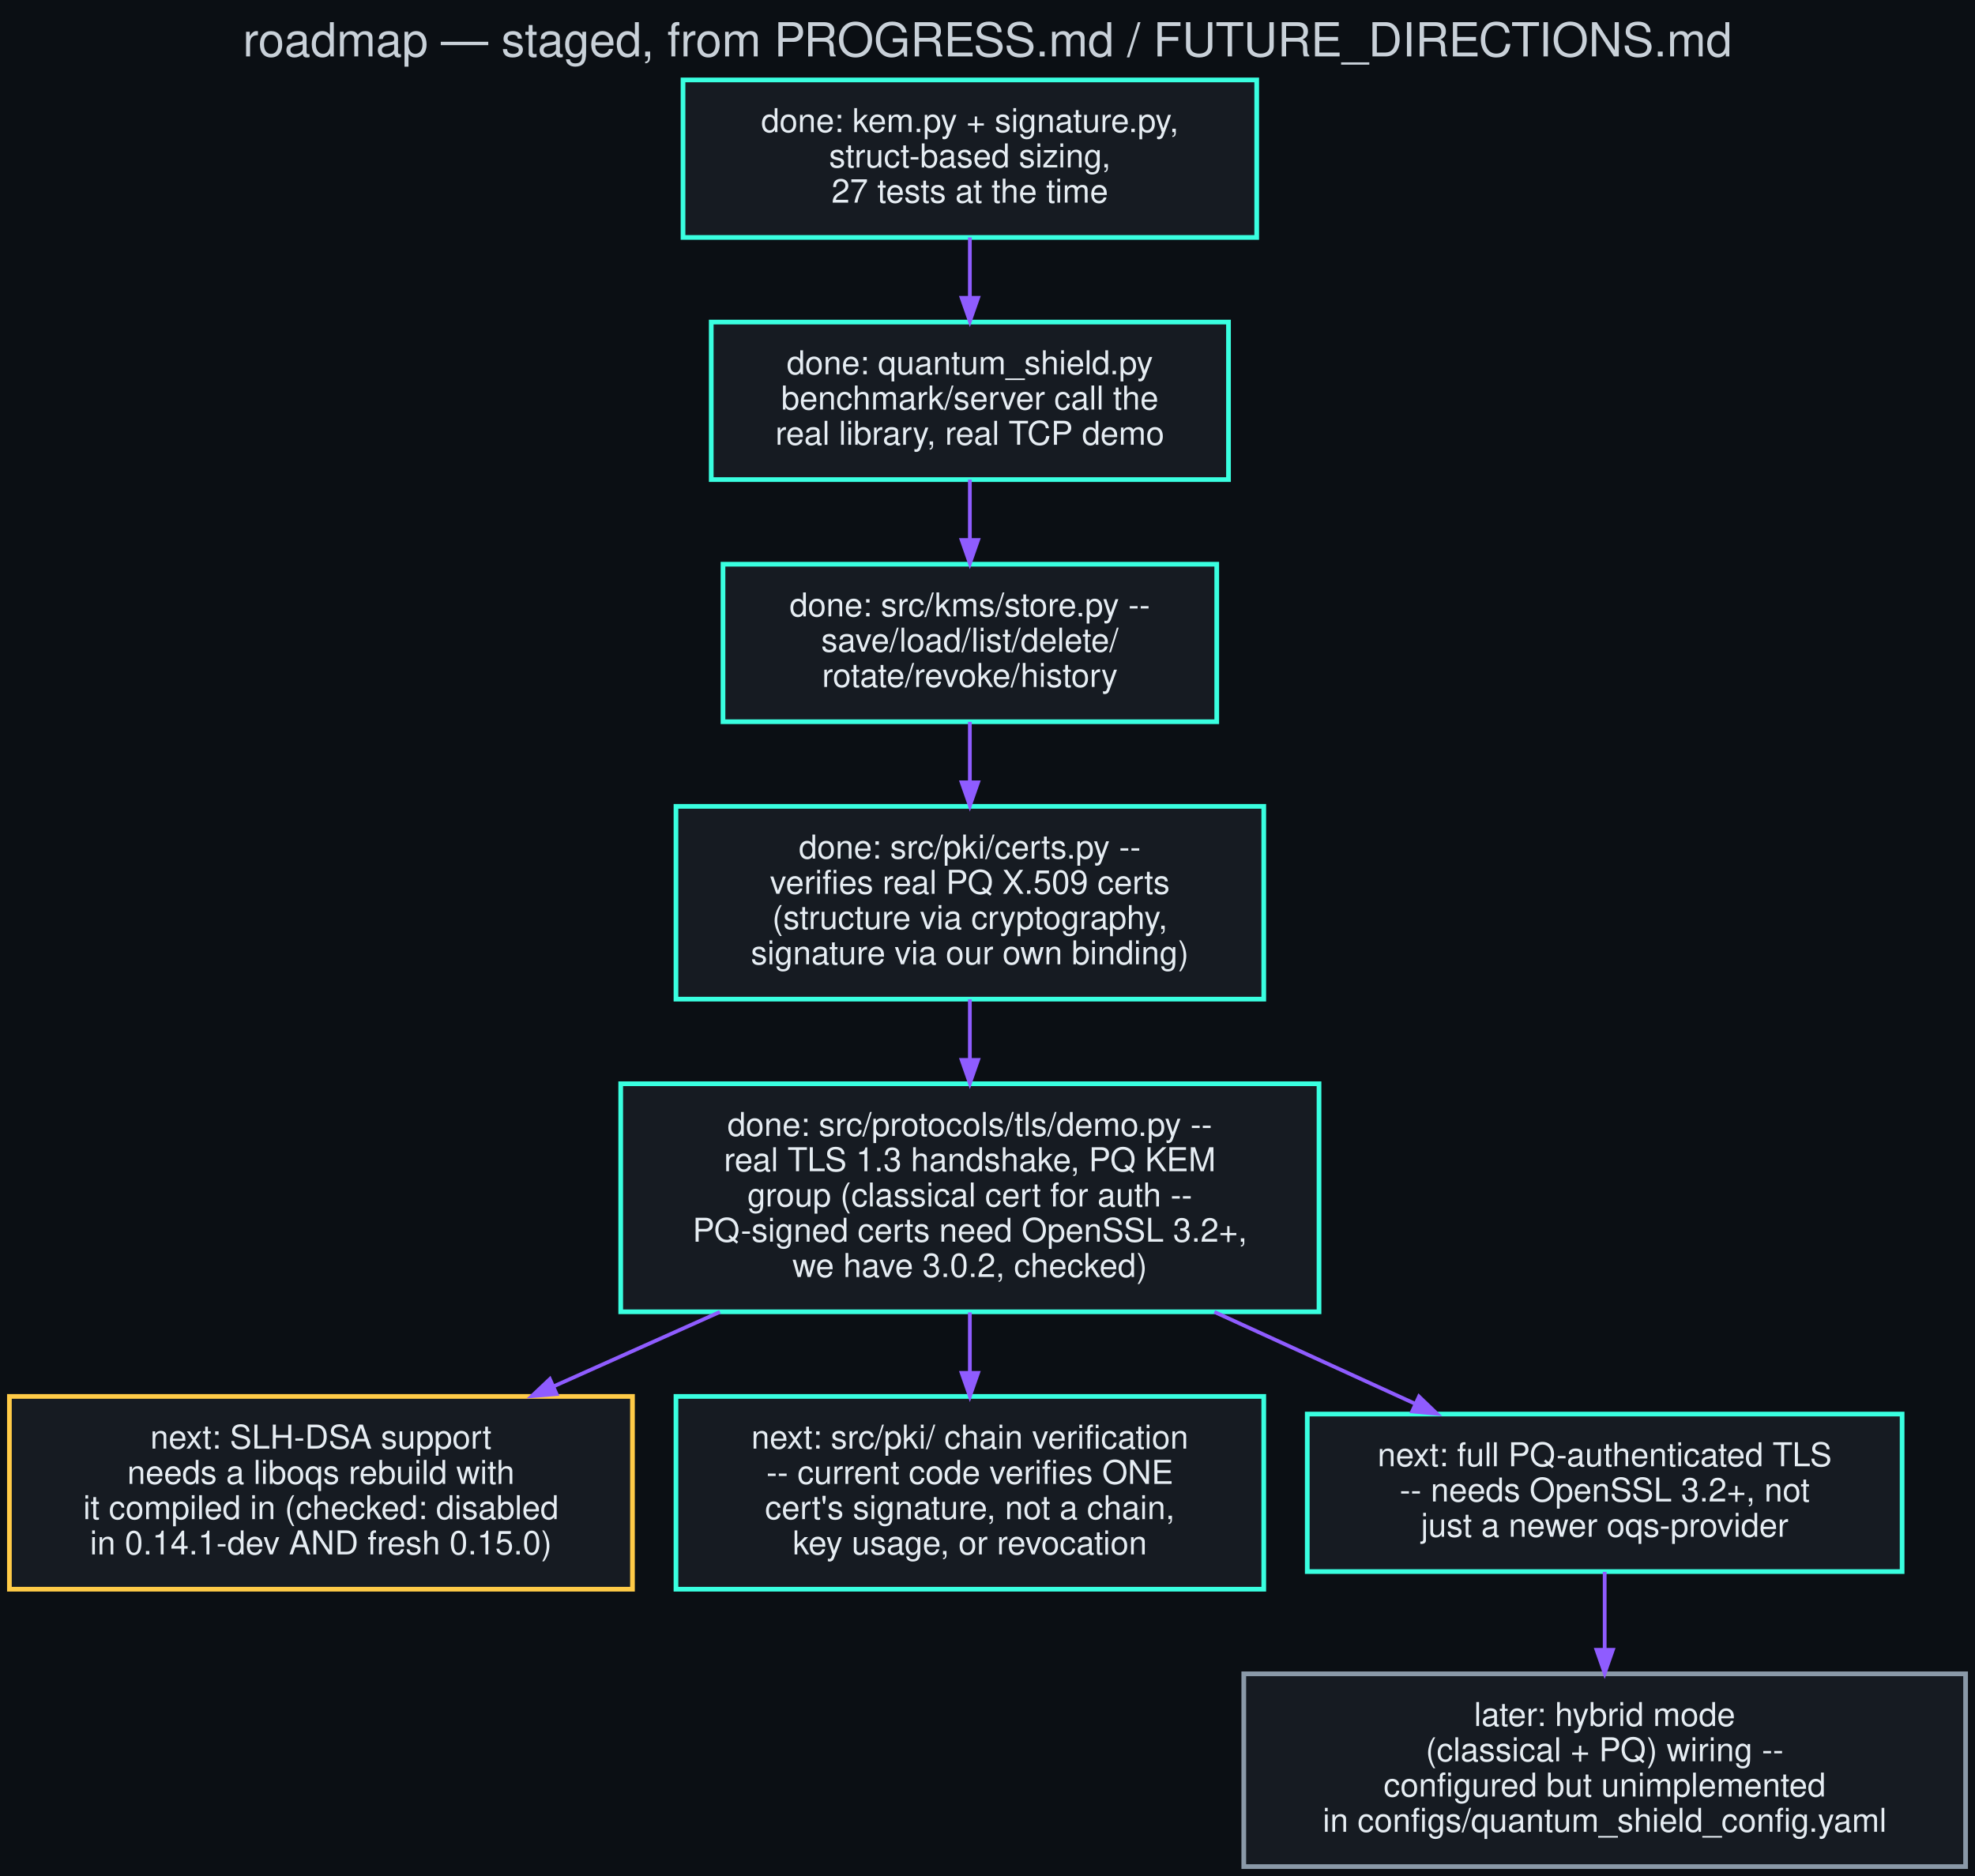
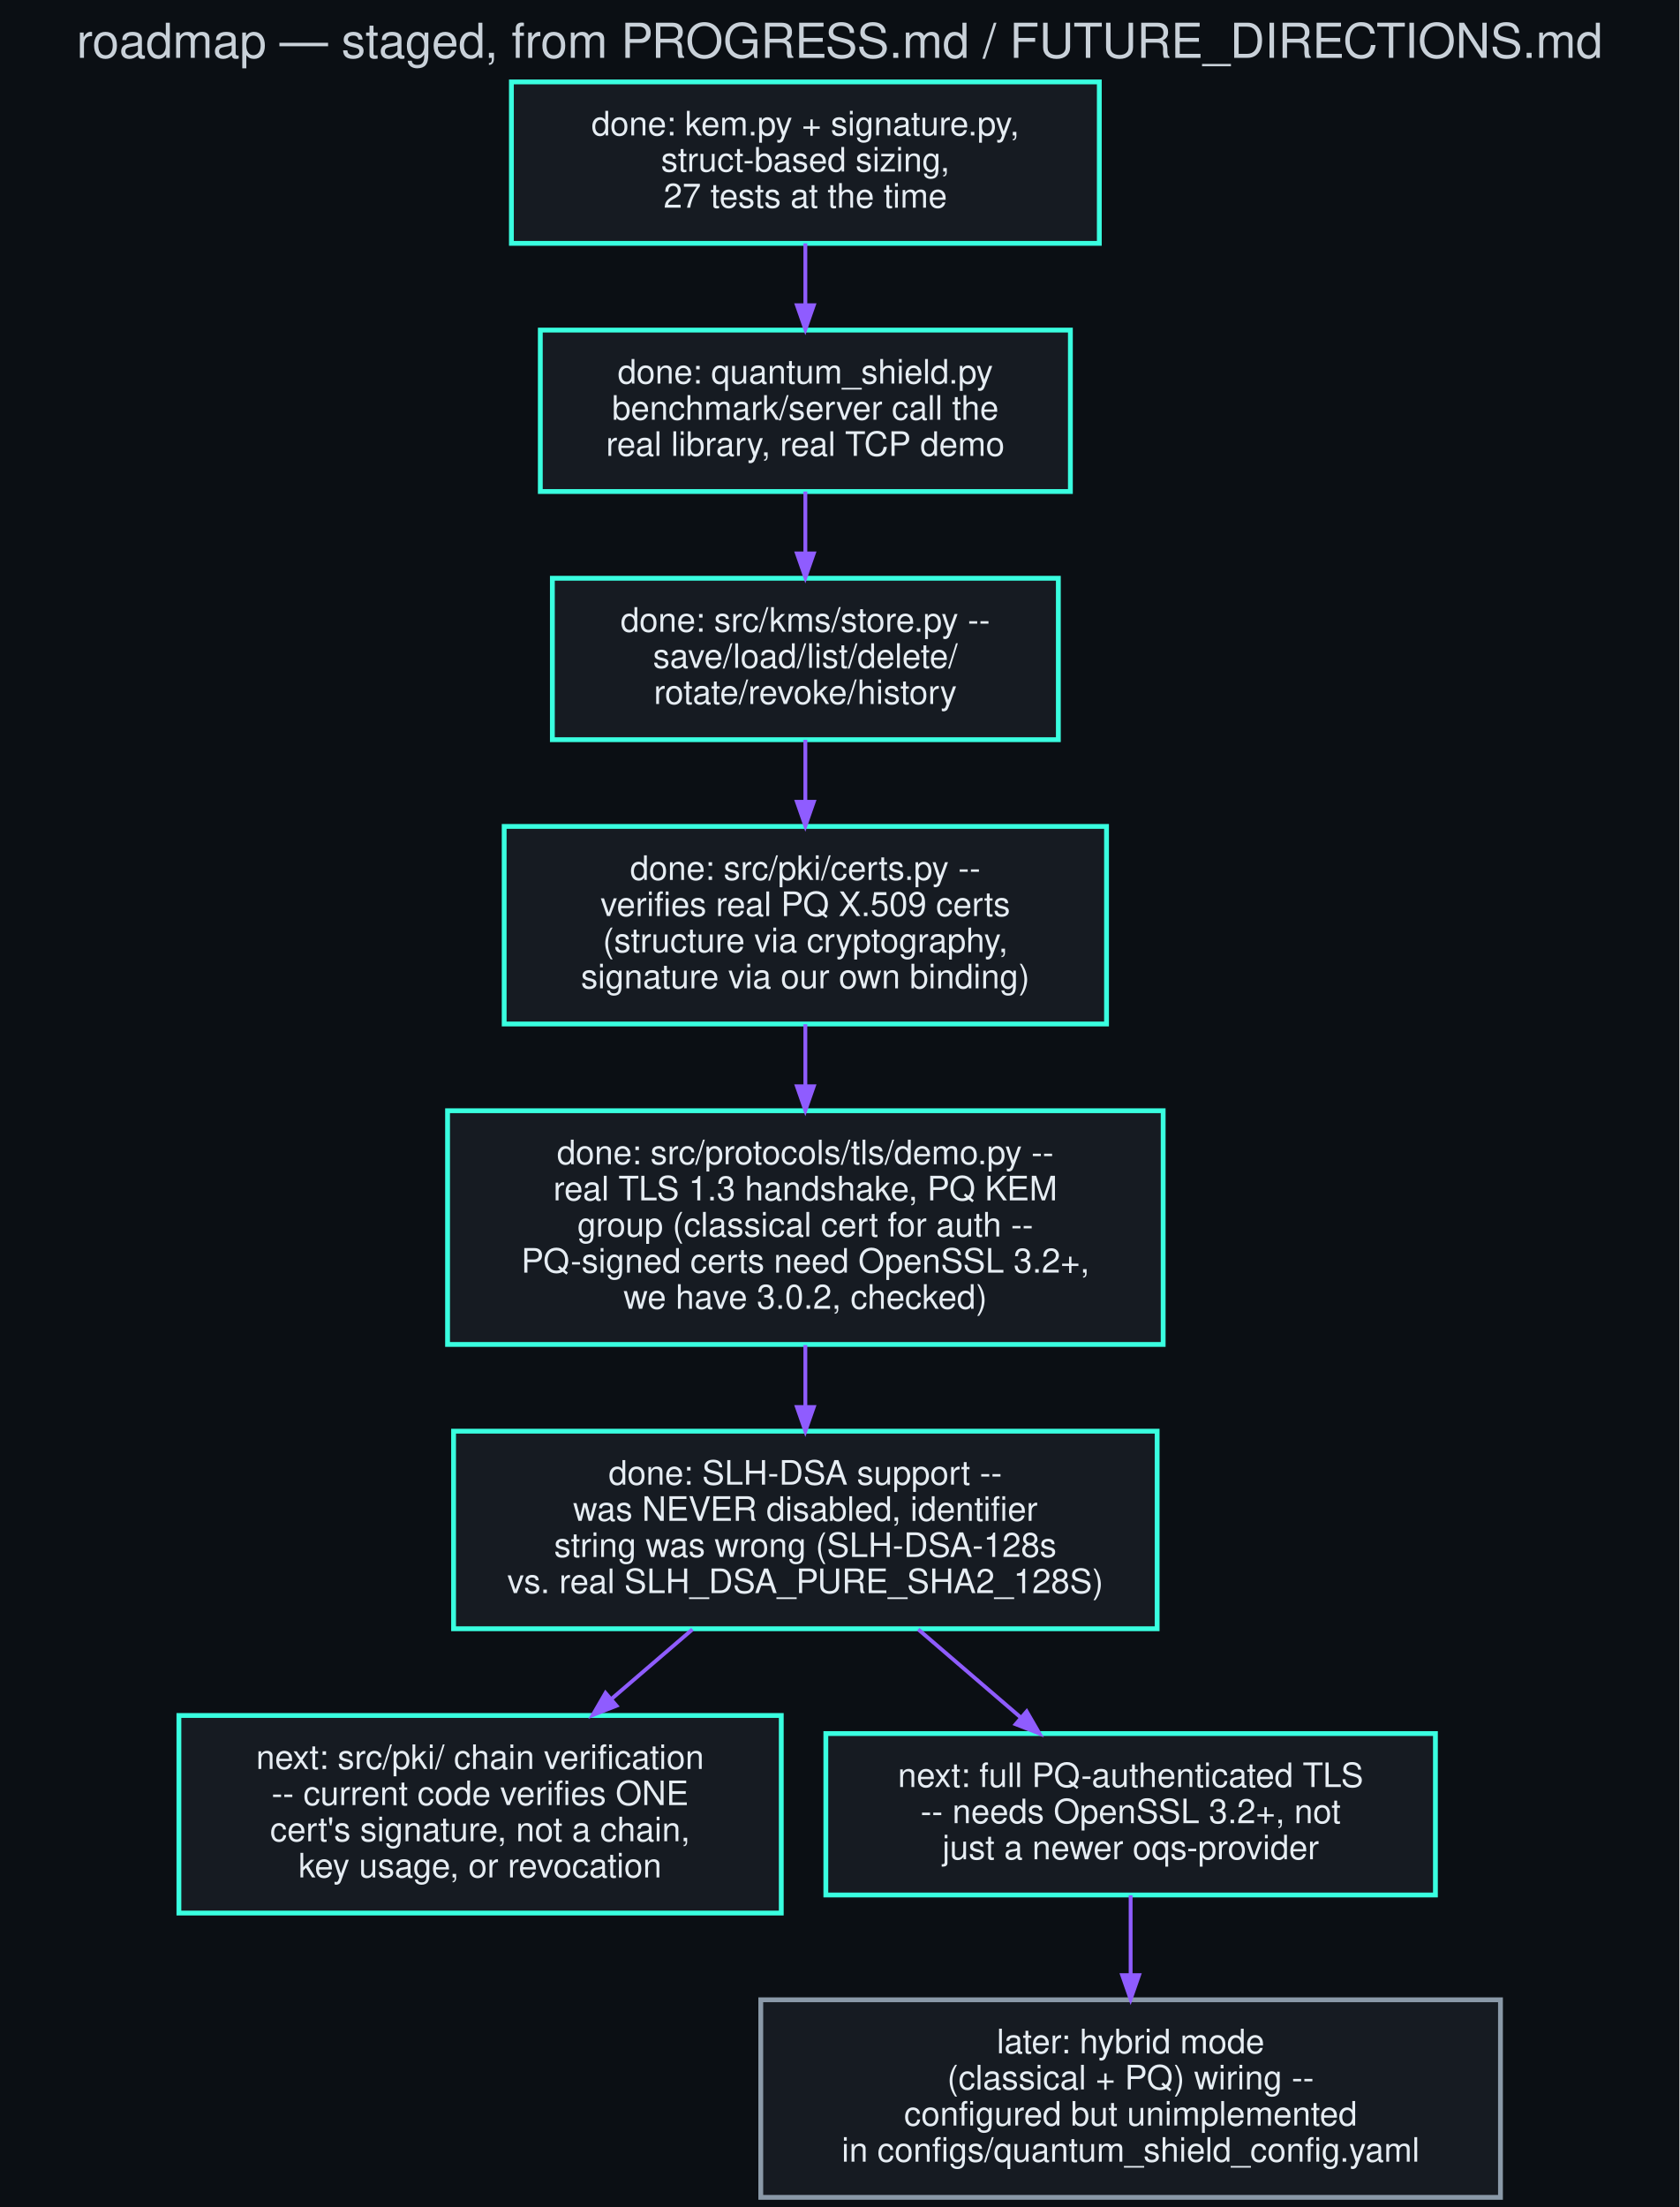
- <svg xmlns="http://www.w3.org/2000/svg" width="840pt" height="798pt" viewBox="0.00 0.00 840.00 798.00">
-   <g id="graph0" class="graph" transform="scale(1 1) rotate(0) translate(4 794)">
-     <polygon fill="#0b0f14" stroke="transparent" points="-4,4 -4,-794 836,-794 836,4 -4,4" />
-     <text text-anchor="middle" x="416" y="-770" font-family="Helvetica,sans-Serif" font-size="20.00" fill="#c9d1d9">roadmap — staged, from PROGRESS.md / FUTURE_DIRECTIONS.md</text>
+ <svg xmlns="http://www.w3.org/2000/svg" width="697pt" height="916pt" viewBox="0.00 0.00 697.00 916.00">
+   <g id="graph0" class="graph" transform="scale(1 1) rotate(0) translate(4 912)">
+     <polygon fill="#0b0f14" stroke="transparent" points="-4,4 -4,-912 693,-912 693,4 -4,4" />
+     <text text-anchor="middle" x="344.5" y="-888" font-family="Helvetica,sans-Serif" font-size="20.00" fill="#c9d1d9">roadmap — staged, from PROGRESS.md / FUTURE_DIRECTIONS.md</text>
    <g id="node1" class="node">
-       <polygon fill="#161b22" stroke="#39ffe0" stroke-width="2" points="530.5,-760 286.5,-760 286.5,-693 530.5,-693 530.5,-760" />
-       <text text-anchor="middle" x="408.5" y="-737.8" font-family="Helvetica,sans-Serif" font-size="14.00" fill="#e6edf3">done: kem.py + signature.py,</text>
-       <text text-anchor="middle" x="408.5" y="-722.8" font-family="Helvetica,sans-Serif" font-size="14.00" fill="#e6edf3">struct-based sizing,</text>
-       <text text-anchor="middle" x="408.5" y="-707.8" font-family="Helvetica,sans-Serif" font-size="14.00" fill="#e6edf3">27 tests at the time</text>
+       <polygon fill="#161b22" stroke="#39ffe0" stroke-width="2" points="452.25,-878 208.25,-878 208.25,-811 452.25,-811 452.25,-878" />
+       <text text-anchor="middle" x="330.25" y="-855.8" font-family="Helvetica,sans-Serif" font-size="14.00" fill="#e6edf3">done: kem.py + signature.py,</text>
+       <text text-anchor="middle" x="330.25" y="-840.8" font-family="Helvetica,sans-Serif" font-size="14.00" fill="#e6edf3">struct-based sizing,</text>
+       <text text-anchor="middle" x="330.25" y="-825.8" font-family="Helvetica,sans-Serif" font-size="14.00" fill="#e6edf3">27 tests at the time</text>
    </g>
    <g id="node2" class="node">
-       <polygon fill="#161b22" stroke="#39ffe0" stroke-width="2" points="518.5,-657 298.5,-657 298.5,-590 518.5,-590 518.5,-657" />
-       <text text-anchor="middle" x="408.5" y="-634.8" font-family="Helvetica,sans-Serif" font-size="14.00" fill="#e6edf3">done: quantum_shield.py</text>
-       <text text-anchor="middle" x="408.5" y="-619.8" font-family="Helvetica,sans-Serif" font-size="14.00" fill="#e6edf3">benchmark/server call the</text>
-       <text text-anchor="middle" x="408.5" y="-604.8" font-family="Helvetica,sans-Serif" font-size="14.00" fill="#e6edf3">real library, real TCP demo</text>
+       <polygon fill="#161b22" stroke="#39ffe0" stroke-width="2" points="440.25,-775 220.25,-775 220.25,-708 440.25,-708 440.25,-775" />
+       <text text-anchor="middle" x="330.25" y="-752.8" font-family="Helvetica,sans-Serif" font-size="14.00" fill="#e6edf3">done: quantum_shield.py</text>
+       <text text-anchor="middle" x="330.25" y="-737.8" font-family="Helvetica,sans-Serif" font-size="14.00" fill="#e6edf3">benchmark/server call the</text>
+       <text text-anchor="middle" x="330.25" y="-722.8" font-family="Helvetica,sans-Serif" font-size="14.00" fill="#e6edf3">real library, real TCP demo</text>
    </g>
    <g id="edge1" class="edge">
-       <path fill="none" stroke="#8f5cff" stroke-width="1.6" d="M408.5,-692.99C408.5,-684.87 408.5,-676.04 408.5,-667.5" />
-       <polygon fill="#8f5cff" stroke="#8f5cff" stroke-width="1.6" points="412,-667.3 408.5,-657.3 405,-667.3 412,-667.3" />
+       <path fill="none" stroke="#8f5cff" stroke-width="1.6" d="M330.25,-810.99C330.25,-802.87 330.25,-794.04 330.25,-785.5" />
+       <polygon fill="#8f5cff" stroke="#8f5cff" stroke-width="1.6" points="333.75,-785.3 330.25,-775.3 326.75,-785.3 333.75,-785.3" />
    </g>
    <g id="node3" class="node">
-       <polygon fill="#161b22" stroke="#39ffe0" stroke-width="2" points="513.5,-554 303.5,-554 303.5,-487 513.5,-487 513.5,-554" />
-       <text text-anchor="middle" x="408.5" y="-531.8" font-family="Helvetica,sans-Serif" font-size="14.00" fill="#e6edf3">done: src/kms/store.py --</text>
-       <text text-anchor="middle" x="408.5" y="-516.8" font-family="Helvetica,sans-Serif" font-size="14.00" fill="#e6edf3">save/load/list/delete/</text>
-       <text text-anchor="middle" x="408.5" y="-501.8" font-family="Helvetica,sans-Serif" font-size="14.00" fill="#e6edf3">rotate/revoke/history</text>
+       <polygon fill="#161b22" stroke="#39ffe0" stroke-width="2" points="435.25,-672 225.25,-672 225.25,-605 435.25,-605 435.25,-672" />
+       <text text-anchor="middle" x="330.25" y="-649.8" font-family="Helvetica,sans-Serif" font-size="14.00" fill="#e6edf3">done: src/kms/store.py --</text>
+       <text text-anchor="middle" x="330.25" y="-634.8" font-family="Helvetica,sans-Serif" font-size="14.00" fill="#e6edf3">save/load/list/delete/</text>
+       <text text-anchor="middle" x="330.25" y="-619.8" font-family="Helvetica,sans-Serif" font-size="14.00" fill="#e6edf3">rotate/revoke/history</text>
    </g>
    <g id="edge2" class="edge">
-       <path fill="none" stroke="#8f5cff" stroke-width="1.6" d="M408.5,-589.99C408.5,-581.87 408.5,-573.04 408.5,-564.5" />
-       <polygon fill="#8f5cff" stroke="#8f5cff" stroke-width="1.6" points="412,-564.3 408.5,-554.3 405,-564.3 412,-564.3" />
+       <path fill="none" stroke="#8f5cff" stroke-width="1.6" d="M330.25,-707.99C330.25,-699.87 330.25,-691.04 330.25,-682.5" />
+       <polygon fill="#8f5cff" stroke="#8f5cff" stroke-width="1.6" points="333.75,-682.3 330.25,-672.3 326.75,-682.3 333.75,-682.3" />
    </g>
    <g id="node4" class="node">
-       <polygon fill="#161b22" stroke="#39ffe0" stroke-width="2" points="533.5,-451 283.5,-451 283.5,-369 533.5,-369 533.5,-451" />
-       <text text-anchor="middle" x="408.5" y="-428.8" font-family="Helvetica,sans-Serif" font-size="14.00" fill="#e6edf3">done: src/pki/certs.py --</text>
-       <text text-anchor="middle" x="408.5" y="-413.8" font-family="Helvetica,sans-Serif" font-size="14.00" fill="#e6edf3">verifies real PQ X.509 certs</text>
-       <text text-anchor="middle" x="408.5" y="-398.8" font-family="Helvetica,sans-Serif" font-size="14.00" fill="#e6edf3">(structure via cryptography,</text>
-       <text text-anchor="middle" x="408.5" y="-383.8" font-family="Helvetica,sans-Serif" font-size="14.00" fill="#e6edf3">signature via our own binding)</text>
+       <polygon fill="#161b22" stroke="#39ffe0" stroke-width="2" points="455.25,-569 205.25,-569 205.25,-487 455.25,-487 455.25,-569" />
+       <text text-anchor="middle" x="330.25" y="-546.8" font-family="Helvetica,sans-Serif" font-size="14.00" fill="#e6edf3">done: src/pki/certs.py --</text>
+       <text text-anchor="middle" x="330.25" y="-531.8" font-family="Helvetica,sans-Serif" font-size="14.00" fill="#e6edf3">verifies real PQ X.509 certs</text>
+       <text text-anchor="middle" x="330.25" y="-516.8" font-family="Helvetica,sans-Serif" font-size="14.00" fill="#e6edf3">(structure via cryptography,</text>
+       <text text-anchor="middle" x="330.25" y="-501.8" font-family="Helvetica,sans-Serif" font-size="14.00" fill="#e6edf3">signature via our own binding)</text>
    </g>
    <g id="edge3" class="edge">
-       <path fill="none" stroke="#8f5cff" stroke-width="1.6" d="M408.5,-486.95C408.5,-478.87 408.5,-470.03 408.5,-461.32" />
-       <polygon fill="#8f5cff" stroke="#8f5cff" stroke-width="1.6" points="412,-461.21 408.5,-451.21 405,-461.21 412,-461.21" />
+       <path fill="none" stroke="#8f5cff" stroke-width="1.6" d="M330.25,-604.95C330.25,-596.87 330.25,-588.03 330.25,-579.32" />
+       <polygon fill="#8f5cff" stroke="#8f5cff" stroke-width="1.6" points="333.75,-579.21 330.25,-569.21 326.75,-579.21 333.75,-579.21" />
    </g>
    <g id="node5" class="node">
-       <polygon fill="#161b22" stroke="#39ffe0" stroke-width="2" points="557,-333 260,-333 260,-236 557,-236 557,-333" />
-       <text text-anchor="middle" x="408.5" y="-310.8" font-family="Helvetica,sans-Serif" font-size="14.00" fill="#e6edf3">done: src/protocols/tls/demo.py --</text>
-       <text text-anchor="middle" x="408.5" y="-295.8" font-family="Helvetica,sans-Serif" font-size="14.00" fill="#e6edf3">real TLS 1.3 handshake, PQ KEM</text>
-       <text text-anchor="middle" x="408.5" y="-280.8" font-family="Helvetica,sans-Serif" font-size="14.00" fill="#e6edf3">group (classical cert for auth --</text>
-       <text text-anchor="middle" x="408.5" y="-265.8" font-family="Helvetica,sans-Serif" font-size="14.00" fill="#e6edf3">PQ-signed certs need OpenSSL 3.2+,</text>
-       <text text-anchor="middle" x="408.5" y="-250.8" font-family="Helvetica,sans-Serif" font-size="14.00" fill="#e6edf3">we have 3.0.2, checked)</text>
+       <polygon fill="#161b22" stroke="#39ffe0" stroke-width="2" points="478.75,-451 181.75,-451 181.75,-354 478.75,-354 478.75,-451" />
+       <text text-anchor="middle" x="330.25" y="-428.8" font-family="Helvetica,sans-Serif" font-size="14.00" fill="#e6edf3">done: src/protocols/tls/demo.py --</text>
+       <text text-anchor="middle" x="330.25" y="-413.8" font-family="Helvetica,sans-Serif" font-size="14.00" fill="#e6edf3">real TLS 1.3 handshake, PQ KEM</text>
+       <text text-anchor="middle" x="330.25" y="-398.8" font-family="Helvetica,sans-Serif" font-size="14.00" fill="#e6edf3">group (classical cert for auth --</text>
+       <text text-anchor="middle" x="330.25" y="-383.8" font-family="Helvetica,sans-Serif" font-size="14.00" fill="#e6edf3">PQ-signed certs need OpenSSL 3.2+,</text>
+       <text text-anchor="middle" x="330.25" y="-368.8" font-family="Helvetica,sans-Serif" font-size="14.00" fill="#e6edf3">we have 3.0.2, checked)</text>
    </g>
    <g id="edge4" class="edge">
-       <path fill="none" stroke="#8f5cff" stroke-width="1.6" d="M408.5,-368.9C408.5,-360.7 408.5,-351.92 408.5,-343.24" />
-       <polygon fill="#8f5cff" stroke="#8f5cff" stroke-width="1.6" points="412,-343.14 408.5,-333.14 405,-343.14 412,-343.14" />
+       <path fill="none" stroke="#8f5cff" stroke-width="1.6" d="M330.25,-486.9C330.25,-478.7 330.25,-469.92 330.25,-461.24" />
+       <polygon fill="#8f5cff" stroke="#8f5cff" stroke-width="1.6" points="333.75,-461.14 330.25,-451.14 326.75,-461.14 333.75,-461.14" />
    </g>
    <g id="node6" class="node">
-       <polygon fill="#161b22" stroke="#ffcb47" stroke-width="2" points="265,-200 0,-200 0,-118 265,-118 265,-200" />
-       <text text-anchor="middle" x="132.5" y="-177.8" font-family="Helvetica,sans-Serif" font-size="14.00" fill="#e6edf3">next: SLH-DSA support</text>
-       <text text-anchor="middle" x="132.5" y="-162.8" font-family="Helvetica,sans-Serif" font-size="14.00" fill="#e6edf3">needs a liboqs rebuild with</text>
-       <text text-anchor="middle" x="132.5" y="-147.8" font-family="Helvetica,sans-Serif" font-size="14.00" fill="#e6edf3">it compiled in (checked: disabled</text>
-       <text text-anchor="middle" x="132.5" y="-132.8" font-family="Helvetica,sans-Serif" font-size="14.00" fill="#e6edf3">in 0.14.1-dev AND fresh 0.15.0)</text>
+       <polygon fill="#161b22" stroke="#39ffe0" stroke-width="2" points="476.25,-318 184.25,-318 184.25,-236 476.25,-236 476.25,-318" />
+       <text text-anchor="middle" x="330.25" y="-295.8" font-family="Helvetica,sans-Serif" font-size="14.00" fill="#e6edf3">done: SLH-DSA support --</text>
+       <text text-anchor="middle" x="330.25" y="-280.8" font-family="Helvetica,sans-Serif" font-size="14.00" fill="#e6edf3">was NEVER disabled, identifier</text>
+       <text text-anchor="middle" x="330.25" y="-265.8" font-family="Helvetica,sans-Serif" font-size="14.00" fill="#e6edf3">string was wrong (SLH-DSA-128s</text>
+       <text text-anchor="middle" x="330.25" y="-250.8" font-family="Helvetica,sans-Serif" font-size="14.00" fill="#e6edf3">vs. real SLH_DSA_PURE_SHA2_128S)</text>
    </g>
    <g id="edge5" class="edge">
-       <path fill="none" stroke="#8f5cff" stroke-width="1.6" d="M302.19,-235.93C278.96,-225.54 254.47,-214.58 231.55,-204.32" />
-       <polygon fill="#8f5cff" stroke="#8f5cff" stroke-width="1.6" points="232.72,-201.01 222.17,-200.12 229.87,-207.4 232.72,-201.01" />
+       <path fill="none" stroke="#8f5cff" stroke-width="1.6" d="M330.25,-353.75C330.25,-345.36 330.25,-336.59 330.25,-328.13" />
+       <polygon fill="#8f5cff" stroke="#8f5cff" stroke-width="1.6" points="333.75,-328.01 330.25,-318.01 326.75,-328.01 333.75,-328.01" />
    </g>
    <g id="node7" class="node">
-       <polygon fill="#161b22" stroke="#39ffe0" stroke-width="2" points="533.5,-200 283.5,-200 283.5,-118 533.5,-118 533.5,-200" />
-       <text text-anchor="middle" x="408.5" y="-177.8" font-family="Helvetica,sans-Serif" font-size="14.00" fill="#e6edf3">next: src/pki/ chain verification</text>
-       <text text-anchor="middle" x="408.5" y="-162.8" font-family="Helvetica,sans-Serif" font-size="14.00" fill="#e6edf3">-- current code verifies ONE</text>
-       <text text-anchor="middle" x="408.5" y="-147.8" font-family="Helvetica,sans-Serif" font-size="14.00" fill="#e6edf3">cert's signature, not a chain,</text>
-       <text text-anchor="middle" x="408.5" y="-132.8" font-family="Helvetica,sans-Serif" font-size="14.00" fill="#e6edf3">key usage, or revocation</text>
+       <polygon fill="#161b22" stroke="#39ffe0" stroke-width="2" points="320.25,-200 70.25,-200 70.25,-118 320.25,-118 320.25,-200" />
+       <text text-anchor="middle" x="195.25" y="-177.8" font-family="Helvetica,sans-Serif" font-size="14.00" fill="#e6edf3">next: src/pki/ chain verification</text>
+       <text text-anchor="middle" x="195.25" y="-162.8" font-family="Helvetica,sans-Serif" font-size="14.00" fill="#e6edf3">-- current code verifies ONE</text>
+       <text text-anchor="middle" x="195.25" y="-147.8" font-family="Helvetica,sans-Serif" font-size="14.00" fill="#e6edf3">cert's signature, not a chain,</text>
+       <text text-anchor="middle" x="195.25" y="-132.8" font-family="Helvetica,sans-Serif" font-size="14.00" fill="#e6edf3">key usage, or revocation</text>
    </g>
    <g id="edge6" class="edge">
-       <path fill="none" stroke="#8f5cff" stroke-width="1.6" d="M408.5,-235.75C408.5,-227.36 408.5,-218.59 408.5,-210.13" />
-       <polygon fill="#8f5cff" stroke="#8f5cff" stroke-width="1.6" points="412,-210.01 408.5,-200.01 405,-210.01 412,-210.01" />
+       <path fill="none" stroke="#8f5cff" stroke-width="1.6" d="M283.41,-235.75C272.52,-226.4 260.84,-216.36 249.65,-206.75" />
+       <polygon fill="#8f5cff" stroke="#8f5cff" stroke-width="1.6" points="251.87,-204.04 242,-200.17 247.31,-209.35 251.87,-204.04" />
    </g>
    <g id="node8" class="node">
-       <polygon fill="#161b22" stroke="#39ffe0" stroke-width="2" points="805,-192.5 552,-192.5 552,-125.5 805,-125.5 805,-192.5" />
-       <text text-anchor="middle" x="678.5" y="-170.3" font-family="Helvetica,sans-Serif" font-size="14.00" fill="#e6edf3">next: full PQ-authenticated TLS</text>
-       <text text-anchor="middle" x="678.5" y="-155.3" font-family="Helvetica,sans-Serif" font-size="14.00" fill="#e6edf3">-- needs OpenSSL 3.2+, not</text>
-       <text text-anchor="middle" x="678.5" y="-140.3" font-family="Helvetica,sans-Serif" font-size="14.00" fill="#e6edf3">just a newer oqs-provider</text>
+       <polygon fill="#161b22" stroke="#39ffe0" stroke-width="2" points="591.75,-192.5 338.75,-192.5 338.75,-125.5 591.75,-125.5 591.75,-192.5" />
+       <text text-anchor="middle" x="465.25" y="-170.3" font-family="Helvetica,sans-Serif" font-size="14.00" fill="#e6edf3">next: full PQ-authenticated TLS</text>
+       <text text-anchor="middle" x="465.25" y="-155.3" font-family="Helvetica,sans-Serif" font-size="14.00" fill="#e6edf3">-- needs OpenSSL 3.2+, not</text>
+       <text text-anchor="middle" x="465.25" y="-140.3" font-family="Helvetica,sans-Serif" font-size="14.00" fill="#e6edf3">just a newer oqs-provider</text>
    </g>
    <g id="edge7" class="edge">
-       <path fill="none" stroke="#8f5cff" stroke-width="1.6" d="M512.5,-235.93C540.81,-222.98 571.03,-209.16 597.83,-196.9" />
-       <polygon fill="#8f5cff" stroke="#8f5cff" stroke-width="1.6" points="599.52,-199.97 607.16,-192.63 596.61,-193.61 599.52,-199.97" />
+       <path fill="none" stroke="#8f5cff" stroke-width="1.6" d="M377.09,-235.75C390.84,-223.94 405.86,-211.04 419.53,-199.28" />
+       <polygon fill="#8f5cff" stroke="#8f5cff" stroke-width="1.6" points="422.11,-201.68 427.41,-192.51 417.55,-196.37 422.11,-201.68" />
    </g>
    <g id="node9" class="node">
-       <polygon fill="#161b22" stroke="#8a99a8" stroke-width="2" points="832,-82 525,-82 525,0 832,0 832,-82" />
-       <text text-anchor="middle" x="678.5" y="-59.8" font-family="Helvetica,sans-Serif" font-size="14.00" fill="#e6edf3">later: hybrid mode</text>
-       <text text-anchor="middle" x="678.5" y="-44.8" font-family="Helvetica,sans-Serif" font-size="14.00" fill="#e6edf3">(classical + PQ) wiring --</text>
-       <text text-anchor="middle" x="678.5" y="-29.8" font-family="Helvetica,sans-Serif" font-size="14.00" fill="#e6edf3">configured but unimplemented</text>
-       <text text-anchor="middle" x="678.5" y="-14.8" font-family="Helvetica,sans-Serif" font-size="14.00" fill="#e6edf3">in configs/quantum_shield_config.yaml</text>
+       <polygon fill="#161b22" stroke="#8a99a8" stroke-width="2" points="618.75,-82 311.75,-82 311.75,0 618.75,0 618.75,-82" />
+       <text text-anchor="middle" x="465.25" y="-59.8" font-family="Helvetica,sans-Serif" font-size="14.00" fill="#e6edf3">later: hybrid mode</text>
+       <text text-anchor="middle" x="465.25" y="-44.8" font-family="Helvetica,sans-Serif" font-size="14.00" fill="#e6edf3">(classical + PQ) wiring --</text>
+       <text text-anchor="middle" x="465.25" y="-29.8" font-family="Helvetica,sans-Serif" font-size="14.00" fill="#e6edf3">configured but unimplemented</text>
+       <text text-anchor="middle" x="465.25" y="-14.8" font-family="Helvetica,sans-Serif" font-size="14.00" fill="#e6edf3">in configs/quantum_shield_config.yaml</text>
    </g>
    <g id="edge8" class="edge">
-       <path fill="none" stroke="#8f5cff" stroke-width="1.6" d="M678.5,-125.38C678.5,-115.12 678.5,-103.54 678.5,-92.34" />
-       <polygon fill="#8f5cff" stroke="#8f5cff" stroke-width="1.6" points="682,-92.22 678.5,-82.22 675,-92.22 682,-92.22" />
+       <path fill="none" stroke="#8f5cff" stroke-width="1.6" d="M465.25,-125.38C465.25,-115.12 465.25,-103.54 465.25,-92.34" />
+       <polygon fill="#8f5cff" stroke="#8f5cff" stroke-width="1.6" points="468.75,-92.22 465.25,-82.22 461.75,-92.22 468.75,-92.22" />
    </g>
  </g>
</svg>
